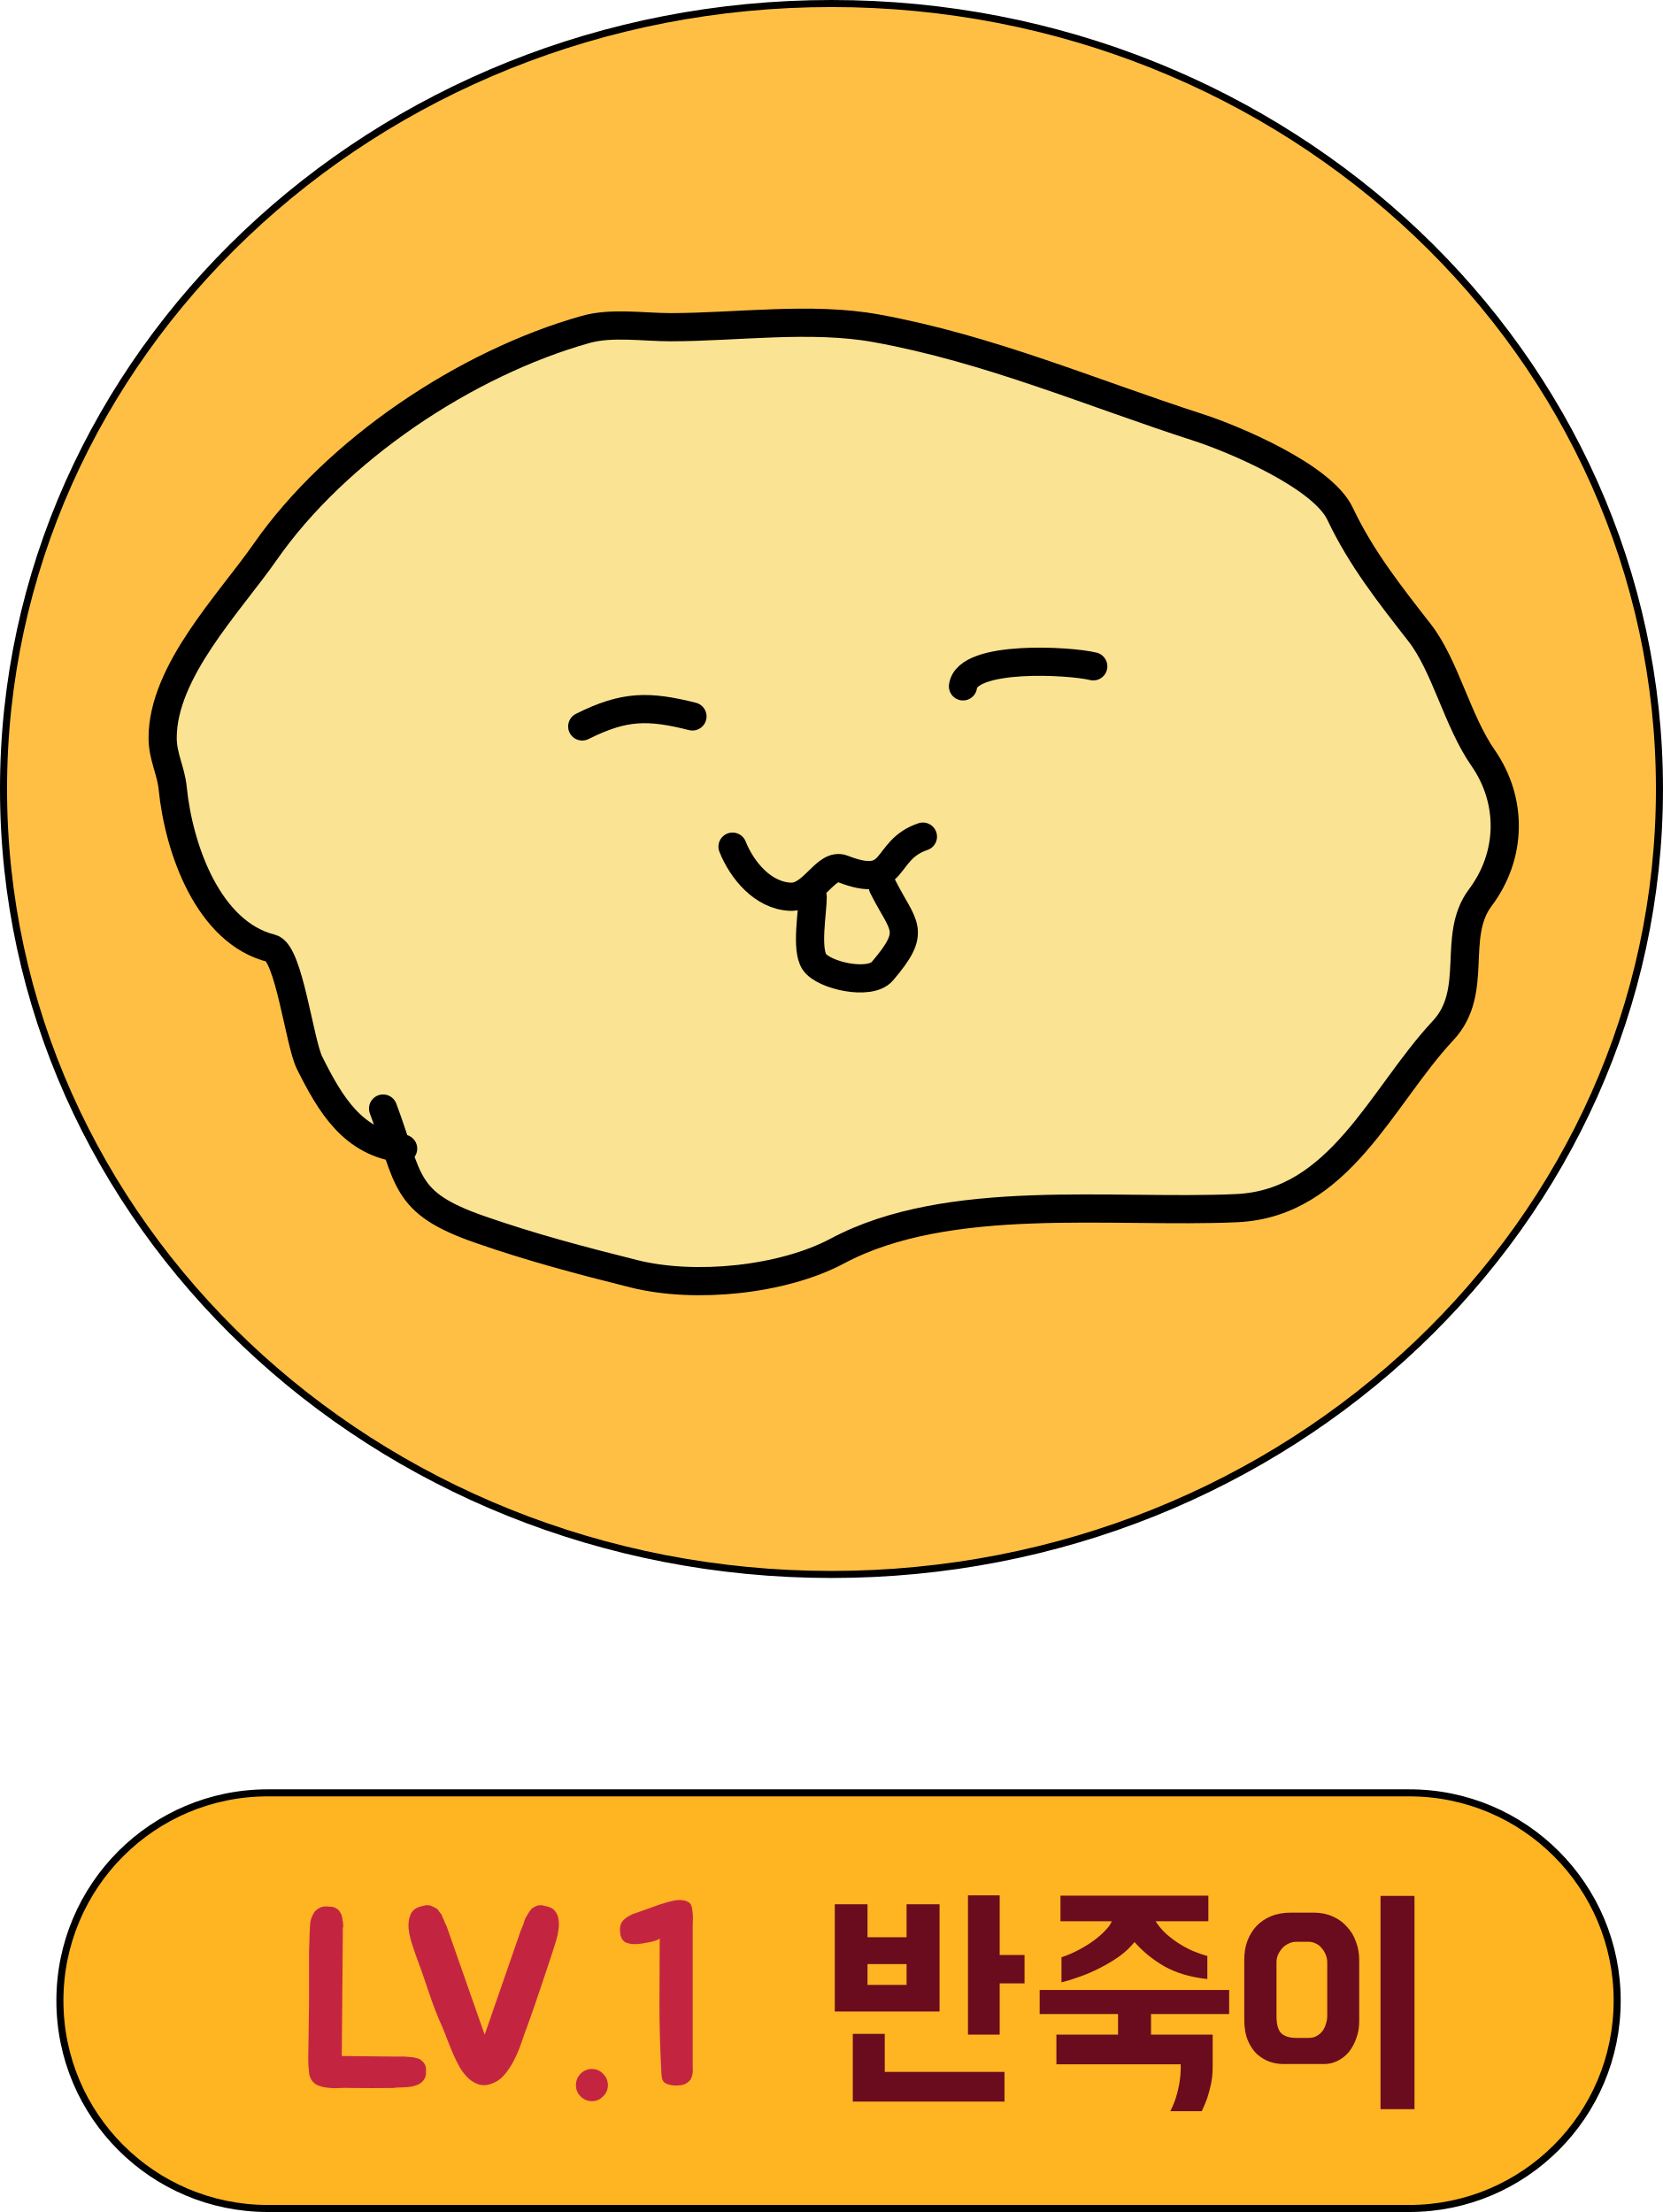
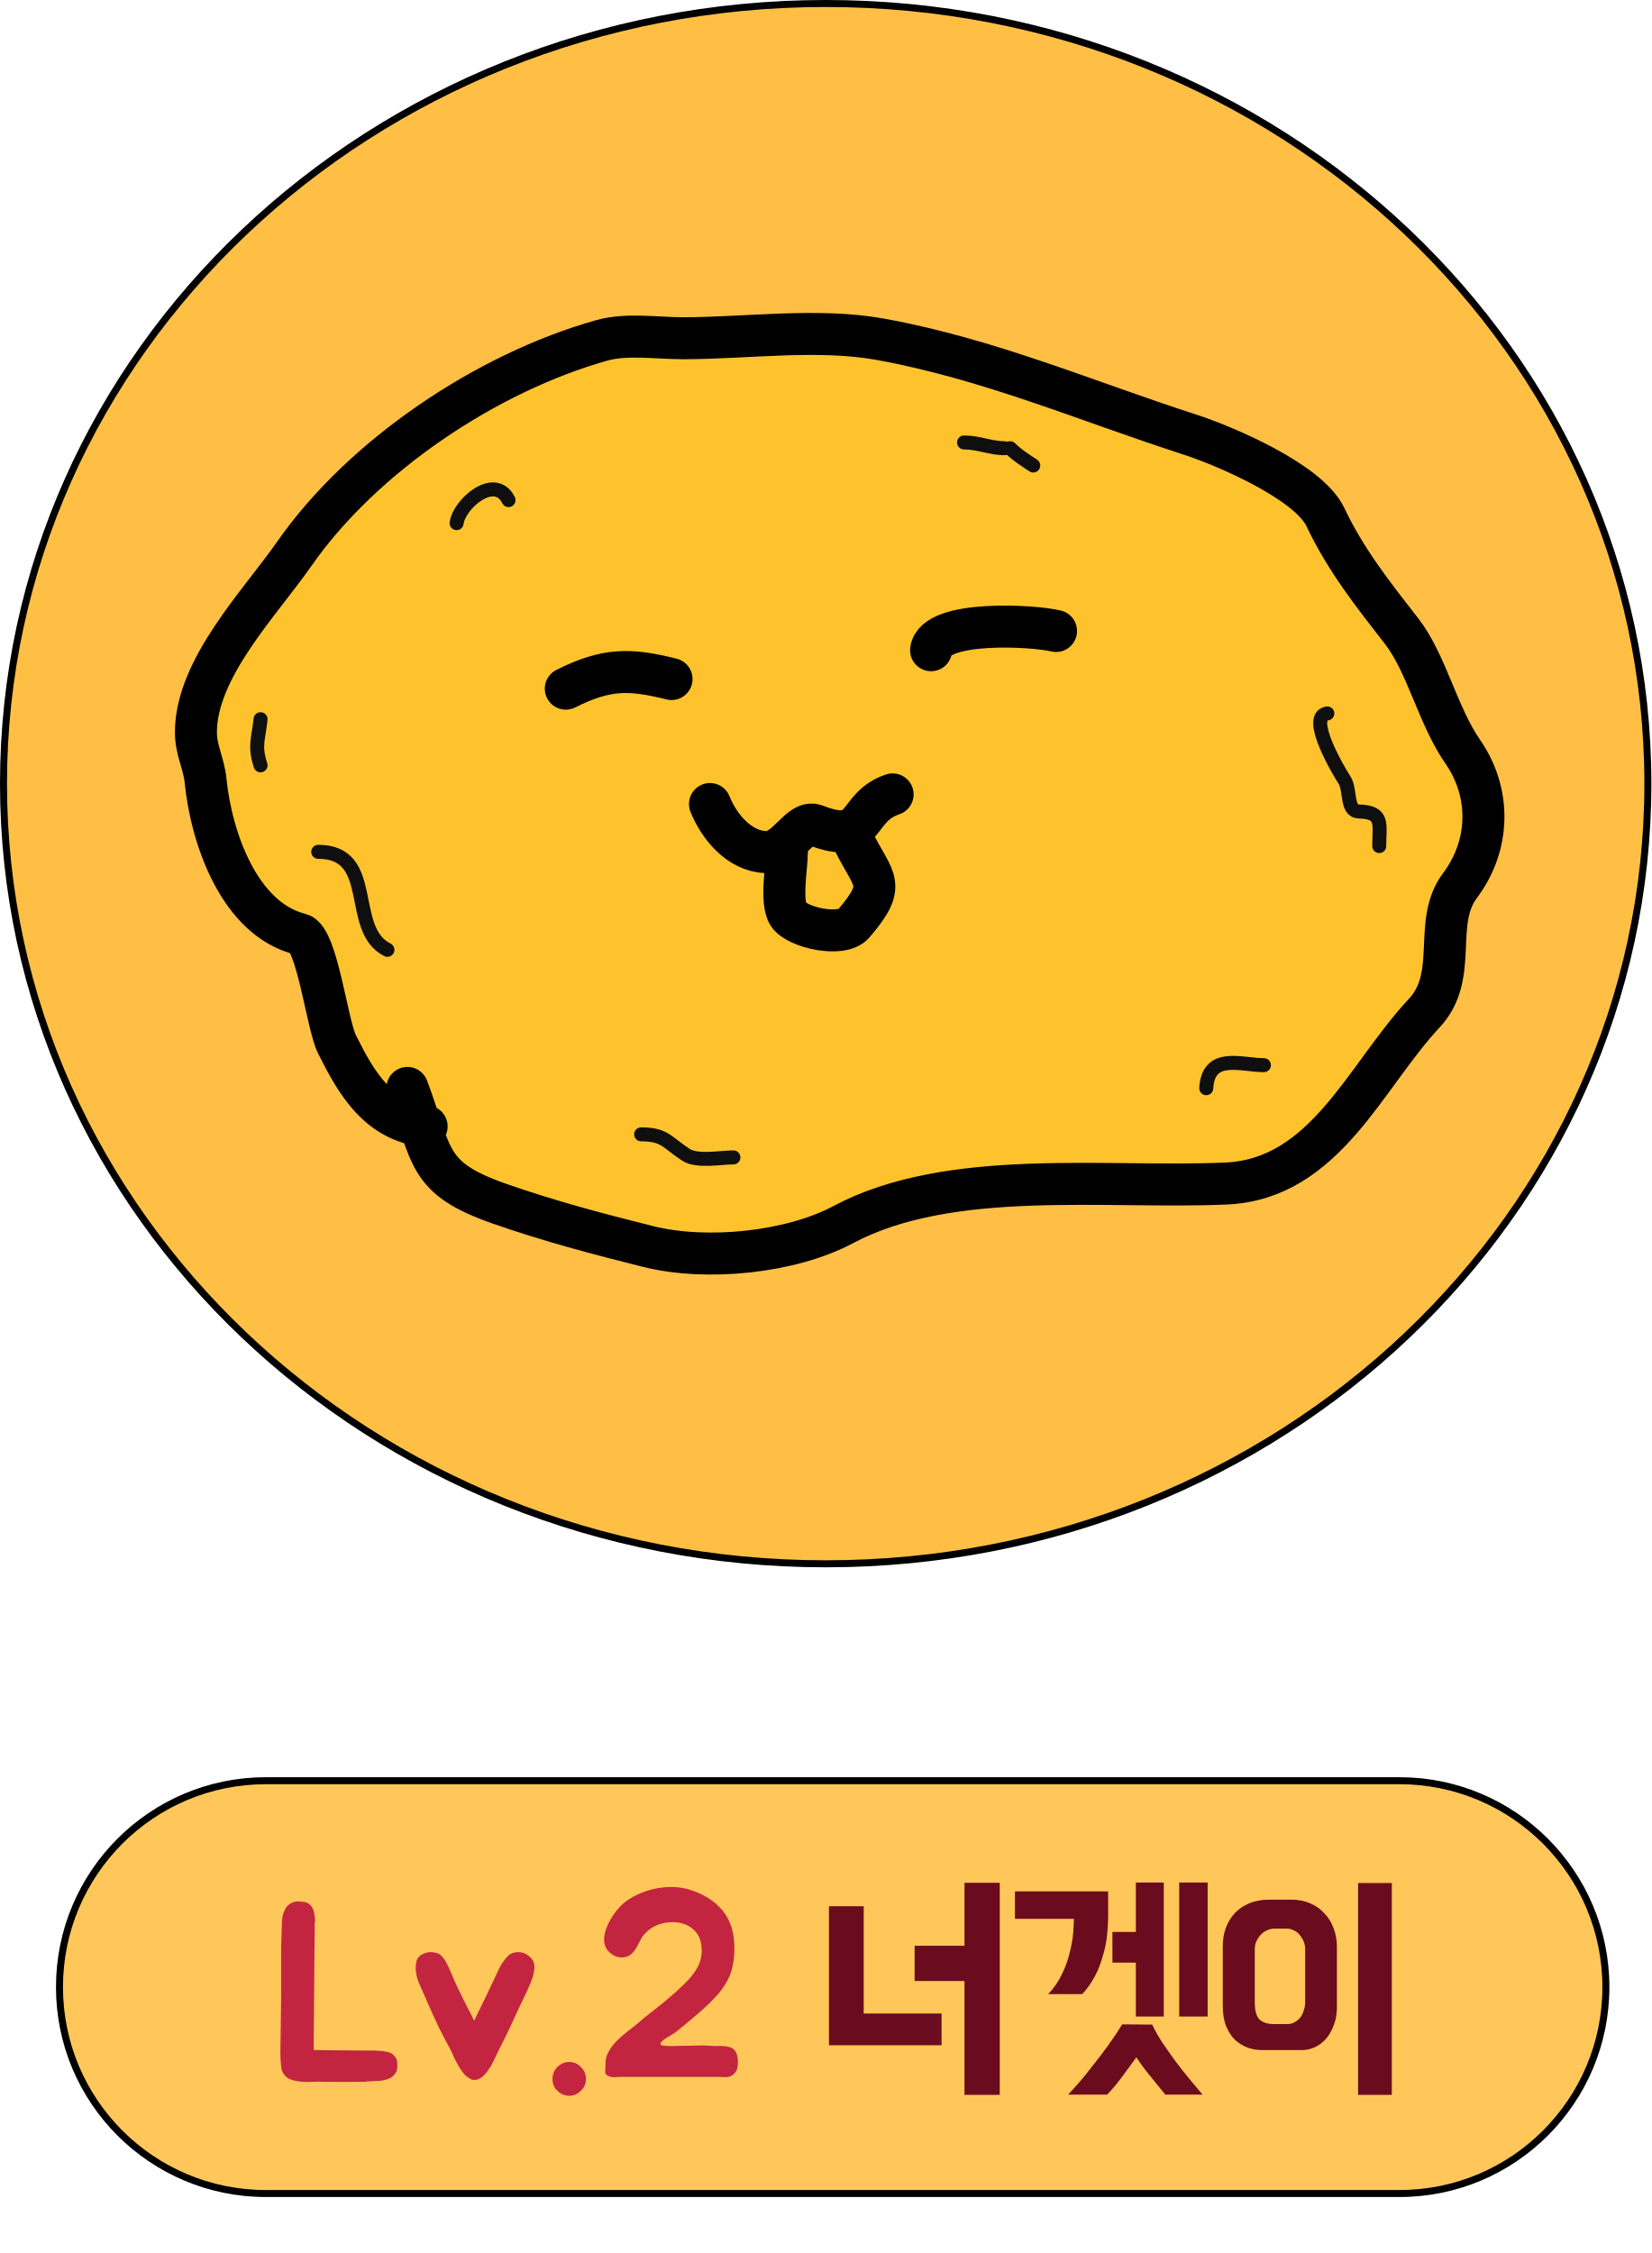
- <svg xmlns="http://www.w3.org/2000/svg" width="118" height="157" viewBox="0 0 118 157" fill="none">
-   <rect x="4.25" y="127.25" width="110.5" height="29.5" rx="14.75" fill="#FFB422" stroke="black" stroke-width="0.5" />
-   <path d="M30.191 146.632C30.215 146.692 30.227 146.782 30.227 146.902C30.227 147.01 30.227 147.1 30.227 147.172C30.227 147.268 30.209 147.358 30.173 147.442C30.137 147.526 30.089 147.604 30.029 147.676C29.921 147.82 29.765 147.928 29.561 148C29.273 148.096 29.003 148.144 28.751 148.144C28.619 148.156 28.481 148.162 28.337 148.162C28.193 148.162 28.049 148.174 27.905 148.198H27.833C26.909 148.21 25.955 148.21 24.971 148.198C24.731 148.186 24.461 148.186 24.161 148.198C23.861 148.222 23.567 148.216 23.279 148.18C22.991 148.156 22.727 148.09 22.487 147.982C22.259 147.862 22.097 147.676 22.001 147.424C21.977 147.364 21.959 147.31 21.947 147.262C21.935 147.202 21.929 147.142 21.929 147.082C21.881 146.674 21.863 146.272 21.875 145.876C21.887 145.48 21.893 145.09 21.893 144.706L21.929 142.096V139.684C21.929 139.252 21.929 138.868 21.929 138.532C21.941 138.196 21.953 137.824 21.965 137.416V137.326C21.977 137.206 21.983 137.086 21.983 136.966C21.995 136.846 22.001 136.726 22.001 136.606C22.025 136.33 22.091 136.096 22.199 135.904C22.271 135.724 22.397 135.58 22.577 135.472C22.733 135.364 22.919 135.31 23.135 135.31C23.219 135.31 23.297 135.316 23.369 135.328C23.453 135.328 23.531 135.334 23.603 135.346C23.675 135.358 23.741 135.382 23.801 135.418C23.873 135.454 23.945 135.502 24.017 135.562C24.089 135.646 24.155 135.748 24.215 135.868C24.263 136 24.293 136.132 24.305 136.264C24.317 136.348 24.329 136.426 24.341 136.498C24.353 136.57 24.359 136.642 24.359 136.714C24.335 136.786 24.323 136.858 24.323 136.93C24.323 137.002 24.323 137.068 24.323 137.128V137.452L24.251 145.93L27.815 145.966H28.661C28.733 145.966 28.811 145.972 28.895 145.984C28.979 145.984 29.063 145.99 29.147 146.002C29.243 146.014 29.327 146.026 29.399 146.038C29.471 146.05 29.543 146.068 29.615 146.092C29.747 146.128 29.855 146.188 29.939 146.272C30.071 146.392 30.155 146.512 30.191 146.632ZM39.61 136.12C39.67 136.396 39.676 136.678 39.628 136.966C39.592 137.242 39.538 137.494 39.466 137.722C39.322 138.19 39.154 138.712 38.962 139.288C38.77 139.864 38.578 140.44 38.386 141.016C38.194 141.592 38.008 142.138 37.828 142.654C37.648 143.158 37.498 143.578 37.378 143.914C37.258 144.226 37.132 144.58 37 144.976C36.868 145.372 36.706 145.762 36.514 146.146C36.334 146.518 36.118 146.86 35.866 147.172C35.626 147.484 35.332 147.712 34.984 147.856C34.636 148 34.318 148.036 34.03 147.964C33.742 147.88 33.484 147.736 33.256 147.532C33.028 147.316 32.818 147.052 32.626 146.74C32.446 146.416 32.284 146.086 32.14 145.75C31.996 145.414 31.864 145.09 31.744 144.778C31.624 144.454 31.516 144.178 31.42 143.95C31.048 143.134 30.712 142.27 30.412 141.358C30.112 140.446 29.806 139.576 29.494 138.748C29.41 138.508 29.314 138.22 29.206 137.884C29.098 137.536 29.026 137.194 28.99 136.858C28.966 136.51 29.008 136.198 29.116 135.922C29.224 135.634 29.452 135.436 29.8 135.328C29.872 135.304 29.944 135.286 30.016 135.274C30.1 135.25 30.178 135.232 30.25 135.22C30.334 135.22 30.412 135.226 30.484 135.238C30.556 135.25 30.634 135.28 30.718 135.328C30.778 135.352 30.838 135.382 30.898 135.418C30.958 135.442 31.012 135.478 31.06 135.526C31.108 135.586 31.15 135.646 31.186 135.706C31.234 135.766 31.282 135.826 31.33 135.886C31.366 135.97 31.396 136.048 31.42 136.12C31.456 136.18 31.486 136.24 31.51 136.3C31.534 136.384 31.564 136.462 31.6 136.534C31.636 136.594 31.666 136.654 31.69 136.714L31.798 137.02L34.39 144.418L36.946 137.038L37.072 136.732C37.096 136.672 37.12 136.612 37.144 136.552C37.168 136.48 37.192 136.402 37.216 136.318C37.24 136.258 37.264 136.198 37.288 136.138C37.324 136.066 37.366 135.994 37.414 135.922C37.45 135.862 37.486 135.802 37.522 135.742C37.57 135.67 37.618 135.604 37.666 135.544C37.702 135.496 37.744 135.454 37.792 135.418C37.852 135.382 37.906 135.352 37.954 135.328C38.05 135.28 38.134 135.25 38.206 135.238C38.29 135.226 38.362 135.22 38.422 135.22C38.494 135.232 38.566 135.25 38.638 135.274C38.722 135.286 38.8 135.304 38.872 135.328C39.1 135.388 39.268 135.49 39.376 135.634C39.496 135.778 39.574 135.94 39.61 136.12ZM43.135 148C43.135 148.312 43.021 148.576 42.793 148.792C42.577 149.02 42.313 149.134 42.001 149.134C41.689 149.134 41.419 149.02 41.191 148.792C40.975 148.576 40.867 148.312 40.867 148C40.867 147.688 40.975 147.418 41.191 147.19C41.419 146.962 41.689 146.848 42.001 146.848C42.313 146.848 42.577 146.962 42.793 147.19C43.021 147.418 43.135 147.688 43.135 148ZM47.369 135.004C47.453 134.98 47.531 134.962 47.603 134.95C47.675 134.926 47.747 134.908 47.819 134.896C47.903 134.872 48.005 134.86 48.125 134.86C48.257 134.848 48.377 134.854 48.485 134.878C48.605 134.89 48.713 134.926 48.809 134.986C48.917 135.034 48.995 135.112 49.043 135.22C49.091 135.34 49.121 135.484 49.133 135.652C49.157 135.808 49.169 135.97 49.169 136.138C49.169 136.306 49.163 136.474 49.151 136.642C49.151 136.798 49.151 136.942 49.151 137.074V146.272C49.151 146.404 49.151 146.542 49.151 146.686C49.163 146.818 49.163 146.956 49.151 147.1C49.139 147.244 49.103 147.382 49.043 147.514C48.983 147.634 48.893 147.736 48.773 147.82C48.605 147.952 48.377 148.018 48.089 148.018C47.813 148.03 47.573 148 47.369 147.928C47.153 147.856 47.021 147.718 46.973 147.514C46.937 147.31 46.919 147.106 46.919 146.902C46.835 145.318 46.793 143.77 46.793 142.258C46.805 140.734 46.811 139.168 46.811 137.56C46.787 137.62 46.703 137.674 46.559 137.722C46.427 137.77 46.271 137.812 46.091 137.848C45.923 137.884 45.761 137.914 45.605 137.938C45.449 137.962 45.347 137.974 45.299 137.974C44.987 138.01 44.699 137.98 44.435 137.884C44.183 137.776 44.039 137.536 44.003 137.164C43.955 136.78 44.039 136.48 44.255 136.264C44.483 136.048 44.771 135.886 45.119 135.778C45.503 135.646 45.875 135.514 46.235 135.382C46.607 135.238 46.985 135.112 47.369 135.004Z" fill="#C32541" />
-   <path d="M64.328 135.157H66.668V142.771H59.234V135.157H61.556V137.497H64.328V135.157ZM61.556 140.881H64.328V139.405H61.556V140.881ZM70.934 138.757H72.698V140.773H70.934V144.409H68.684V134.527H70.934V138.757ZM71.276 149.161H60.512V144.355H62.78V147.055H71.276V149.161ZM87.217 142.951H81.673V144.409H86.047V146.695C86.047 147.151 86.005 147.571 85.921 147.955C85.837 148.339 85.747 148.669 85.651 148.945C85.531 149.269 85.405 149.569 85.273 149.845H83.041C83.245 149.449 83.401 149.047 83.509 148.639C83.617 148.243 83.689 147.889 83.725 147.577C83.773 147.205 83.791 146.851 83.779 146.515H74.959V144.409H79.333V142.951H73.771V141.241H87.217V142.951ZM75.247 134.545H85.741V136.363H81.997C82.213 136.699 82.465 136.999 82.753 137.263C83.053 137.527 83.365 137.761 83.689 137.965C84.013 138.169 84.343 138.343 84.679 138.487C85.027 138.631 85.357 138.745 85.669 138.829V140.467C84.469 140.335 83.455 140.035 82.627 139.567C81.811 139.099 81.103 138.523 80.503 137.839C80.191 138.223 79.819 138.571 79.387 138.883C78.955 139.183 78.499 139.453 78.019 139.693C77.551 139.933 77.077 140.137 76.597 140.305C76.129 140.473 75.703 140.605 75.319 140.701V138.919C75.727 138.787 76.135 138.613 76.543 138.397C76.951 138.181 77.317 137.953 77.641 137.713C77.977 137.461 78.253 137.215 78.469 136.975C78.697 136.735 78.835 136.531 78.883 136.363H75.247V134.545ZM93.978 146.497H91.062C90.739 146.497 90.415 146.443 90.091 146.335C89.766 146.215 89.466 146.035 89.191 145.795C88.927 145.543 88.71 145.219 88.543 144.823C88.374 144.415 88.29 143.923 88.29 143.347V139.063C88.29 138.595 88.362 138.163 88.507 137.767C88.662 137.359 88.879 137.005 89.154 136.705C89.442 136.405 89.79 136.171 90.198 136.003C90.606 135.835 91.075 135.751 91.603 135.751H93.204C93.709 135.751 94.159 135.841 94.555 136.021C94.951 136.189 95.287 136.429 95.562 136.741C95.85 137.041 96.067 137.395 96.21 137.803C96.367 138.211 96.445 138.649 96.445 139.117V143.455C96.445 143.911 96.373 144.325 96.228 144.697C96.097 145.069 95.916 145.393 95.689 145.669C95.46 145.933 95.197 146.137 94.897 146.281C94.597 146.425 94.29 146.497 93.978 146.497ZM100.368 149.701V134.563H97.957V149.701H100.368ZM91.963 144.643H92.862C93.091 144.643 93.282 144.595 93.439 144.499C93.606 144.403 93.745 144.283 93.853 144.139C93.96 143.983 94.038 143.815 94.087 143.635C94.147 143.443 94.177 143.263 94.177 143.095V139.279C94.177 139.087 94.141 138.907 94.069 138.739C93.996 138.559 93.9 138.403 93.781 138.271C93.672 138.127 93.534 138.019 93.367 137.947C93.21 137.863 93.043 137.821 92.862 137.821H91.963C91.782 137.821 91.609 137.863 91.441 137.947C91.272 138.019 91.123 138.127 90.99 138.271C90.871 138.403 90.769 138.559 90.684 138.739C90.612 138.907 90.576 139.087 90.576 139.279V143.095C90.576 143.683 90.691 144.091 90.918 144.319C91.159 144.535 91.507 144.643 91.963 144.643Z" fill="#6A0C1D" />
+ <svg xmlns="http://www.w3.org/2000/svg" width="118" height="161" viewBox="0 0 118 161" fill="none">
+   <rect x="4.25" y="127.25" width="110.5" height="29.5" rx="14.75" fill="#FFC759" stroke="black" stroke-width="0.5" />
+   <path d="M71.438 134.545V149.701H68.918V141.565H65.354V139.045H68.918V134.545H71.438ZM67.28 143.887V146.155H59.234V136.219H61.718V143.887H67.28ZM79.183 135.157V137.029C79.171 138.001 79.069 138.829 78.877 139.513C78.697 140.197 78.487 140.761 78.247 141.205C77.971 141.721 77.665 142.153 77.329 142.501H74.899C75.307 142.069 75.631 141.601 75.871 141.097C76.123 140.581 76.309 140.071 76.429 139.567C76.561 139.063 76.645 138.595 76.681 138.163C76.717 137.731 76.735 137.383 76.735 137.119H72.523V135.157H79.183ZM81.163 138.055V134.527H83.161V144.103H81.163V140.251H79.489V138.055H81.163ZM84.259 134.527H86.293V144.103H84.259V134.527ZM80.191 144.661L82.333 144.679C82.525 145.087 82.765 145.513 83.053 145.957C83.353 146.401 83.665 146.845 83.989 147.289C84.313 147.721 84.643 148.141 84.979 148.549C85.327 148.969 85.645 149.347 85.933 149.683H83.269C82.873 149.203 82.507 148.753 82.171 148.333C81.835 147.925 81.511 147.487 81.199 147.019C80.899 147.439 80.569 147.889 80.209 148.369C79.849 148.861 79.483 149.299 79.111 149.683H76.321C76.933 149.035 77.473 148.405 77.941 147.793C78.421 147.193 78.829 146.659 79.165 146.191C79.561 145.639 79.903 145.129 80.191 144.661ZM93.064 146.497H90.148C89.824 146.497 89.5 146.443 89.176 146.335C88.852 146.215 88.552 146.035 88.276 145.795C88.012 145.543 87.796 145.219 87.628 144.823C87.46 144.415 87.376 143.923 87.376 143.347V139.063C87.376 138.595 87.448 138.163 87.592 137.767C87.748 137.359 87.964 137.005 88.24 136.705C88.528 136.405 88.876 136.171 89.284 136.003C89.692 135.835 90.16 135.751 90.688 135.751H92.29C92.794 135.751 93.244 135.841 93.64 136.021C94.036 136.189 94.372 136.429 94.648 136.741C94.936 137.041 95.152 137.395 95.296 137.803C95.452 138.211 95.53 138.649 95.53 139.117V143.455C95.53 143.911 95.458 144.325 95.314 144.697C95.182 145.069 95.002 145.393 94.774 145.669C94.546 145.933 94.282 146.137 93.982 146.281C93.682 146.425 93.376 146.497 93.064 146.497ZM99.454 149.701V134.563H97.042V149.701H99.454ZM91.048 144.643H91.948C92.176 144.643 92.368 144.595 92.524 144.499C92.692 144.403 92.83 144.283 92.938 144.139C93.046 143.983 93.124 143.815 93.172 143.635C93.232 143.443 93.262 143.263 93.262 143.095V139.279C93.262 139.087 93.226 138.907 93.154 138.739C93.082 138.559 92.986 138.403 92.866 138.271C92.758 138.127 92.62 138.019 92.452 137.947C92.296 137.863 92.128 137.821 91.948 137.821H91.048C90.868 137.821 90.694 137.863 90.526 137.947C90.358 138.019 90.208 138.127 90.076 138.271C89.956 138.403 89.854 138.559 89.77 138.739C89.698 138.907 89.662 139.087 89.662 139.279V143.095C89.662 143.683 89.776 144.091 90.004 144.319C90.244 144.535 90.592 144.643 91.048 144.643Z" fill="#6A0C1D" />
  <path d="M117.75 56C117.75 86.778 91.459 111.75 59 111.75C26.541 111.75 0.25 86.778 0.25 56C0.25 25.222 26.541 0.25 59 0.25C91.459 0.25 117.75 25.222 117.75 56Z" fill="#FFBF44" stroke="black" stroke-width="0.5" />
-   <path d="M21.969 75.442C23.379 78.26 24.894 80.883 28.139 81.458C29.124 84.439 29.692 85.742 34.017 87.252C37.691 88.535 41.251 89.475 44.998 90.412C49.306 91.489 55.529 90.865 59.415 88.793C67.313 84.581 78.887 86.145 87.736 85.751C95.073 85.425 98.013 77.831 102.391 73.151C105 70.362 102.963 66.476 105.037 63.711C107.278 60.722 107.351 56.844 105.235 53.796C103.397 51.15 102.557 47.256 100.732 44.909C98.594 42.161 96.59 39.636 95.083 36.456C93.828 33.805 87.571 31.159 85.011 30.333C77.444 27.892 70.204 24.761 62.18 23.302C57.554 22.461 52.259 23.223 47.565 23.223C45.654 23.223 43.399 22.864 41.561 23.381C33.048 25.776 23.863 31.924 18.809 39.181C16.292 42.796 11.541 47.642 11.541 52.374C11.541 53.7 12.128 54.688 12.252 55.929C12.691 60.31 14.805 66.195 19.244 67.305C20.504 67.62 21.243 73.99 21.969 75.442Z" fill="#FAE392" />
-   <path d="M28.605 81.525C25.036 81.128 23.444 78.392 21.969 75.442C21.243 73.99 20.504 67.62 19.244 67.305C14.805 66.195 12.691 60.31 12.252 55.929C12.128 54.688 11.541 53.7 11.541 52.374C11.541 47.642 16.292 42.796 18.809 39.181C23.863 31.924 33.048 25.776 41.561 23.381C43.399 22.864 45.654 23.223 47.565 23.223C52.259 23.223 57.554 22.461 62.18 23.302C70.204 24.761 77.444 27.892 85.011 30.333C87.571 31.159 93.828 33.805 95.083 36.456C96.59 39.636 98.594 42.161 100.732 44.909C102.557 47.256 103.397 51.15 105.235 53.796C107.351 56.844 107.278 60.722 105.037 63.711C102.963 66.476 105 70.362 102.391 73.151C98.013 77.831 95.073 85.425 87.736 85.751C78.887 86.145 67.313 84.581 59.415 88.793C55.529 90.865 49.306 91.489 44.998 90.412C41.251 89.475 37.691 88.535 34.017 87.252C28.539 85.339 29.088 83.759 27.183 78.681" stroke="black" stroke-width="2" stroke-linecap="round" />
-   <path d="M41.313 51.56C44.313 50.06 46.017 50.07 49.134 50.849" stroke="black" stroke-width="2" stroke-linecap="round" />
-   <path d="M68.331 48.716C68.613 46.459 75.936 46.884 77.574 47.294" stroke="black" stroke-width="2" stroke-linecap="round" />
-   <path d="M51.978 60.092C52.644 61.758 54.128 63.569 56.086 63.647C57.712 63.712 58.582 61.199 59.799 61.672C63.727 63.2 62.612 60.339 65.487 59.381" stroke="black" stroke-width="2" stroke-linecap="round" />
-   <path d="M57.666 63.647C57.666 64.73 57.173 67.351 57.784 68.268C58.432 69.24 61.716 69.975 62.603 68.94C65.125 65.998 64.086 65.822 62.643 62.936" stroke="black" stroke-width="2" stroke-linecap="round" />
+   <path d="M24.074 74.616C25.436 77.338 26.9 79.873 30.034 80.427C30.986 83.307 31.535 84.566 35.713 86.025C39.262 87.264 42.701 88.173 46.321 89.078C50.484 90.118 56.495 89.516 60.25 87.513C67.88 83.444 79.061 84.955 87.61 84.575C94.698 84.26 97.538 76.923 101.768 72.403C104.288 69.708 102.321 65.954 104.324 63.283C106.49 60.396 106.56 56.649 104.515 53.705C102.74 51.148 101.929 47.387 100.165 45.119C98.1 42.465 96.164 40.026 94.708 36.953C93.495 34.392 87.451 31.837 84.977 31.039C77.668 28.681 70.673 25.656 62.921 24.247C58.452 23.434 53.336 24.17 48.802 24.17C46.955 24.17 44.777 23.824 43.002 24.323C34.777 26.636 25.904 32.576 21.021 39.586C18.589 43.078 14 47.76 14 52.331C14 53.612 14.567 54.566 14.687 55.766C15.11 59.997 17.153 65.683 21.441 66.755C22.658 67.059 23.373 73.213 24.074 74.616Z" fill="#FEC32C" />
+   <path d="M30.485 80.492C27.037 80.109 25.499 77.466 24.074 74.616C23.373 73.213 22.658 67.059 21.441 66.755C17.153 65.683 15.11 59.997 14.687 55.766C14.567 54.566 14 53.612 14 52.331C14 47.76 18.589 43.078 21.021 39.586C25.904 32.576 34.777 26.636 43.002 24.323C44.777 23.824 46.955 24.17 48.802 24.17C53.336 24.17 58.452 23.434 62.921 24.247C70.673 25.656 77.668 28.681 84.977 31.039C87.451 31.837 93.495 34.392 94.708 36.953C96.164 40.026 98.1 42.465 100.165 45.119C101.929 47.387 102.74 51.148 104.515 53.705C106.56 56.649 106.49 60.396 104.324 63.283C102.321 65.954 104.288 69.708 101.768 72.403C97.538 76.923 94.698 84.26 87.61 84.575C79.061 84.955 67.88 83.444 60.25 87.513C56.495 89.516 50.484 90.118 46.321 89.078C42.701 88.173 39.262 87.264 35.713 86.025C30.421 84.177 30.951 82.651 29.111 77.745" stroke="black" stroke-width="3" stroke-linecap="round" />
+   <path d="M40.429 49.212C43.328 47.763 44.974 47.773 47.985 48.525" stroke="black" stroke-width="3" stroke-linecap="round" />
+   <path d="M66.531 46.465C66.803 44.285 73.878 44.696 75.46 45.091" stroke="black" stroke-width="3" stroke-linecap="round" />
+   <path d="M50.732 57.455C51.376 59.064 52.81 60.813 54.701 60.889C56.272 60.952 57.113 58.524 58.288 58.981C62.083 60.457 61.006 57.694 63.783 56.768" stroke="black" stroke-width="3" stroke-linecap="round" />
+   <path d="M56.227 60.889C56.227 61.935 55.751 64.468 56.342 65.353C56.968 66.292 60.141 67.002 60.998 66.002C63.434 63.16 62.43 62.99 61.036 60.202" stroke="black" stroke-width="3" stroke-linecap="round" />
+   <path d="M18.619 51.395C18.482 52.765 18.151 53.287 18.619 54.691" stroke="#100F0F" stroke-linecap="round" />
+   <path d="M22.739 60.871C27.02 60.871 24.771 66.419 27.684 67.876" stroke="#100F0F" stroke-linecap="round" />
+   <path d="M45.813 81.061C47.516 81.061 47.638 81.623 49.018 82.525C49.807 83.041 51.502 82.709 52.406 82.709" stroke="#100F0F" stroke-linecap="round" />
+   <path d="M86.194 77.764C86.345 75.189 88.675 76.116 90.314 76.116" stroke="#100F0F" stroke-linecap="round" />
+   <path d="M94.846 50.983C93.289 51.178 95.775 55.294 96.06 55.721C96.534 56.432 96.176 57.96 97.09 57.988C98.914 58.043 98.555 58.877 98.555 60.46" stroke="#100F0F" stroke-linecap="round" />
+   <path d="M32.628 37.386C32.8 36.011 35.363 33.791 36.337 35.738" stroke="#100F0F" stroke-linecap="round" />
+   <path d="M68.888 31.618C69.93 31.618 70.786 32.03 71.772 32.03" stroke="#100F0F" stroke-linecap="round" />
+   <path d="M72.184 32.03C72.695 32.54 73.243 32.873 73.832 33.266" stroke="#100F0F" stroke-linecap="round" />
+   <path d="M28.352 147.199C28.376 147.259 28.388 147.349 28.388 147.469C28.388 147.577 28.388 147.667 28.388 147.739C28.388 147.835 28.37 147.925 28.334 148.009C28.298 148.093 28.25 148.171 28.19 148.243C28.082 148.387 27.926 148.495 27.722 148.567C27.434 148.663 27.164 148.711 26.912 148.711C26.78 148.723 26.642 148.729 26.498 148.729C26.354 148.729 26.21 148.741 26.066 148.765H25.994C25.07 148.777 24.116 148.777 23.132 148.765C22.892 148.753 22.622 148.753 22.322 148.765C22.022 148.789 21.728 148.783 21.44 148.747C21.152 148.723 20.888 148.657 20.648 148.549C20.42 148.429 20.258 148.243 20.162 147.991C20.138 147.931 20.12 147.877 20.108 147.829C20.096 147.769 20.09 147.709 20.09 147.649C20.042 147.241 20.024 146.839 20.036 146.443C20.048 146.047 20.054 145.657 20.054 145.273L20.09 142.663V140.251C20.09 139.819 20.09 139.435 20.09 139.099C20.102 138.763 20.114 138.391 20.126 137.983V137.893C20.138 137.773 20.144 137.653 20.144 137.533C20.156 137.413 20.162 137.293 20.162 137.173C20.186 136.897 20.252 136.663 20.36 136.471C20.432 136.291 20.558 136.147 20.738 136.039C20.894 135.931 21.08 135.877 21.296 135.877C21.38 135.877 21.458 135.883 21.53 135.895C21.614 135.895 21.692 135.901 21.764 135.913C21.836 135.925 21.902 135.949 21.962 135.985C22.034 136.021 22.106 136.069 22.178 136.129C22.25 136.213 22.316 136.315 22.376 136.435C22.424 136.567 22.454 136.699 22.466 136.831C22.478 136.915 22.49 136.993 22.502 137.065C22.514 137.137 22.52 137.209 22.52 137.281C22.496 137.353 22.484 137.425 22.484 137.497C22.484 137.569 22.484 137.635 22.484 137.695V138.019L22.412 146.497L25.976 146.533H26.822C26.894 146.533 26.972 146.539 27.056 146.551C27.14 146.551 27.224 146.557 27.308 146.569C27.404 146.581 27.488 146.593 27.56 146.605C27.632 146.617 27.704 146.635 27.776 146.659C27.908 146.695 28.016 146.755 28.1 146.839C28.232 146.959 28.316 147.079 28.352 147.199ZM38.142 140.245C38.193 140.397 38.206 140.568 38.18 140.758C38.155 140.948 38.111 141.144 38.047 141.347C37.984 141.537 37.908 141.727 37.819 141.917C37.743 142.094 37.674 142.252 37.61 142.392C37.281 143.063 36.971 143.722 36.679 144.368C36.388 145.014 36.046 145.717 35.653 146.477C35.577 146.629 35.489 146.812 35.387 147.028C35.299 147.23 35.197 147.433 35.083 147.636C34.969 147.826 34.843 148.003 34.703 148.168C34.577 148.332 34.437 148.453 34.285 148.529C34.159 148.605 34.032 148.636 33.905 148.624C33.804 148.649 33.69 148.617 33.563 148.529C33.411 148.453 33.266 148.332 33.126 148.168C33 148.003 32.879 147.826 32.765 147.636C32.651 147.433 32.544 147.23 32.442 147.028C32.354 146.812 32.271 146.629 32.195 146.477C32.043 146.185 31.898 145.913 31.758 145.66C31.632 145.406 31.492 145.134 31.34 144.843C31.201 144.539 31.043 144.197 30.865 143.817C30.688 143.424 30.479 142.949 30.238 142.392C30.175 142.24 30.105 142.081 30.029 141.917C29.953 141.752 29.884 141.575 29.82 141.385C29.77 141.195 29.732 141.005 29.706 140.815C29.694 140.612 29.706 140.409 29.744 140.207C29.782 140.017 29.877 139.865 30.029 139.751C30.181 139.637 30.352 139.561 30.542 139.523C30.732 139.485 30.922 139.491 31.112 139.542C31.302 139.58 31.454 139.662 31.568 139.789C31.682 139.903 31.79 140.055 31.891 140.245C31.993 140.435 32.088 140.637 32.176 140.853C32.278 141.055 32.366 141.264 32.442 141.48C32.531 141.682 32.613 141.86 32.689 142.012C32.867 142.379 33.063 142.778 33.278 143.209C33.506 143.639 33.709 144.038 33.886 144.406C34.013 144.114 34.127 143.874 34.228 143.684C34.33 143.481 34.425 143.285 34.513 143.095C34.615 142.905 34.716 142.696 34.817 142.468C34.931 142.24 35.071 141.948 35.235 141.594C35.387 141.264 35.539 140.941 35.691 140.625C35.856 140.308 36.052 140.029 36.28 139.789C36.394 139.662 36.54 139.58 36.717 139.542C36.895 139.491 37.078 139.485 37.268 139.523C37.458 139.561 37.629 139.643 37.781 139.77C37.946 139.884 38.066 140.042 38.142 140.245ZM41.873 148.567C41.873 148.896 41.752 149.175 41.511 149.403C41.283 149.643 41.005 149.764 40.675 149.764C40.346 149.764 40.061 149.643 39.821 149.403C39.593 149.175 39.478 148.896 39.478 148.567C39.478 148.237 39.593 147.952 39.821 147.712C40.061 147.471 40.346 147.351 40.675 147.351C41.005 147.351 41.283 147.471 41.511 147.712C41.752 147.952 41.873 148.237 41.873 148.567ZM45.391 139.314C45.201 139.605 44.973 139.782 44.707 139.846C44.454 139.909 44.207 139.89 43.966 139.789C43.725 139.687 43.523 139.523 43.358 139.295C43.206 139.054 43.143 138.782 43.168 138.478C43.181 138.275 43.231 138.053 43.32 137.813C43.409 137.572 43.517 137.344 43.643 137.129C43.782 136.901 43.928 136.692 44.08 136.502C44.245 136.299 44.41 136.128 44.574 135.989C44.878 135.748 45.22 135.539 45.6 135.362C45.993 135.184 46.398 135.051 46.816 134.963C47.247 134.874 47.671 134.836 48.089 134.849C48.52 134.861 48.919 134.925 49.286 135.039C50.3 135.355 51.085 135.856 51.642 136.54C52.2 137.224 52.478 138.11 52.478 139.2C52.478 139.719 52.428 140.188 52.326 140.606C52.237 141.011 52.073 141.404 51.832 141.784C51.604 142.164 51.294 142.55 50.901 142.943C50.521 143.335 50.046 143.766 49.476 144.235C49.286 144.399 49.09 144.564 48.887 144.729C48.684 144.893 48.482 145.058 48.279 145.223C48.216 145.273 48.096 145.349 47.918 145.451C47.741 145.552 47.583 145.653 47.443 145.755C47.304 145.856 47.221 145.951 47.196 146.04C47.171 146.128 47.272 146.179 47.5 146.192C47.779 146.217 48.001 146.223 48.165 146.211C48.33 146.198 48.551 146.192 48.83 146.192C49.16 146.192 49.483 146.185 49.799 146.173C50.116 146.16 50.432 146.166 50.749 146.192C50.876 146.204 51.015 146.211 51.167 146.211C51.319 146.198 51.471 146.198 51.623 146.211C51.775 146.211 51.921 146.23 52.06 146.268C52.2 146.293 52.32 146.35 52.421 146.439C52.523 146.527 52.599 146.648 52.649 146.8C52.7 146.952 52.725 147.116 52.725 147.294C52.738 147.458 52.725 147.623 52.687 147.788C52.649 147.94 52.586 148.06 52.497 148.149C52.333 148.339 52.13 148.434 51.889 148.434C51.648 148.421 51.42 148.415 51.205 148.415H44.384C44.258 148.415 44.118 148.421 43.966 148.434C43.827 148.446 43.7 148.434 43.586 148.396C43.358 148.332 43.244 148.212 43.244 148.035C43.257 147.857 43.263 147.674 43.263 147.484C43.263 147.167 43.339 146.876 43.491 146.61C43.643 146.331 43.833 146.078 44.061 145.85C44.302 145.609 44.555 145.387 44.821 145.185C45.087 144.982 45.334 144.786 45.562 144.596C45.892 144.304 46.246 144.013 46.626 143.722C47.006 143.43 47.367 143.139 47.709 142.848C48.153 142.48 48.526 142.145 48.83 141.841C49.147 141.537 49.4 141.252 49.59 140.986C49.78 140.72 49.919 140.46 50.008 140.207C50.097 139.941 50.141 139.662 50.141 139.371C50.141 138.725 49.945 138.231 49.552 137.889C49.16 137.534 48.659 137.357 48.051 137.357C47.608 137.357 47.19 137.452 46.797 137.642C46.417 137.832 46.1 138.11 45.847 138.478C45.771 138.617 45.695 138.763 45.619 138.915C45.556 139.054 45.48 139.187 45.391 139.314Z" fill="#C32541" />
</svg>
